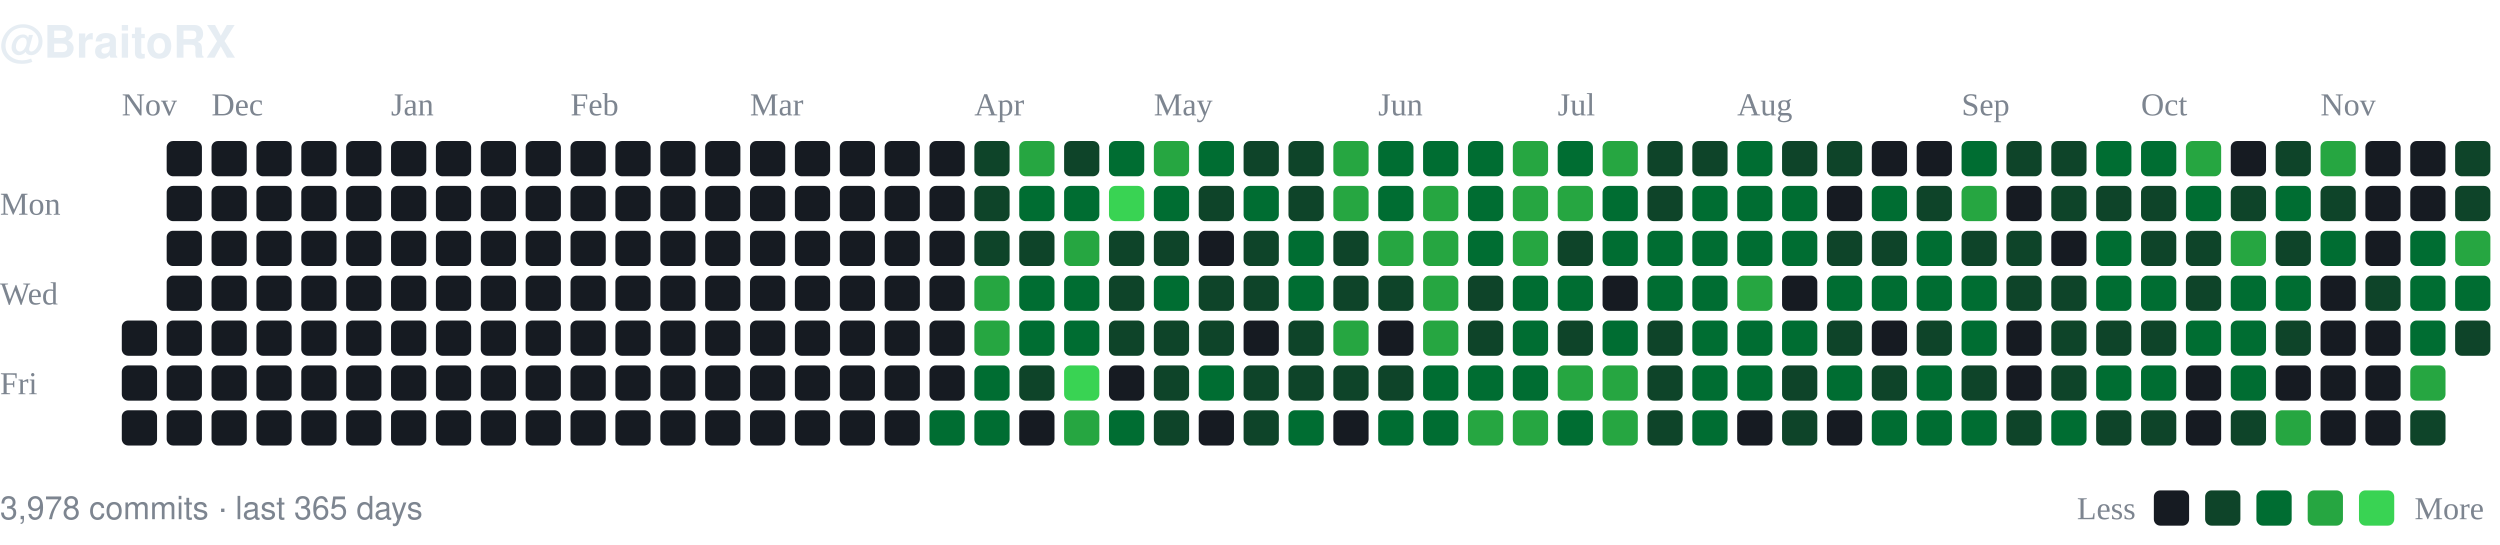
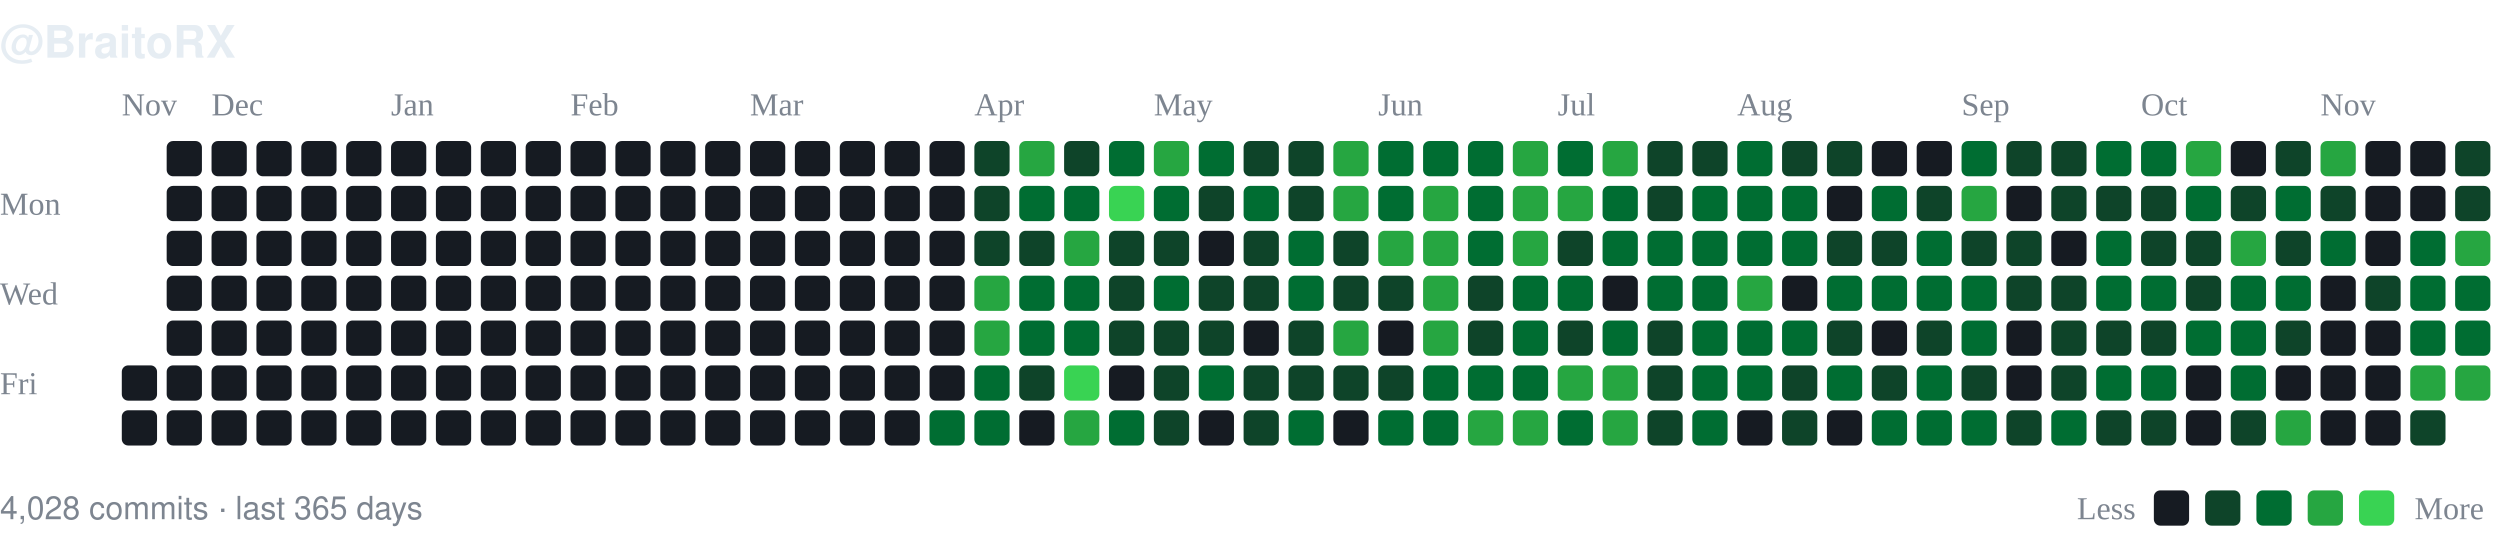
<svg xmlns="http://www.w3.org/2000/svg" width="780" height="170" viewBox="0 0 780 170" role="img">
  <text x="0" y="18" font-size="14" font-weight="600" fill="#e6edf3" font-family="ui-sans-serif,-apple-system,Segoe UI,Helvetica,Arial,sans-serif">@BraitoRX</text>
  <text x="0" y="67" font-size="10" fill="#7d8590">Mon</text>
  <text x="0" y="95" font-size="10" fill="#7d8590">Wed</text>
  <text x="0" y="123" font-size="10" fill="#7d8590">Fri</text>
  <text x="38" y="36" font-size="10" fill="#7d8590">Nov</text>
-   <rect x="38" y="100" width="11" height="11" rx="2" fill="#161b22" />
  <rect x="38" y="114" width="11" height="11" rx="2" fill="#161b22" />
  <rect x="38" y="128" width="11" height="11" rx="2" fill="#161b22" />
  <rect x="52" y="44" width="11" height="11" rx="2" fill="#161b22" />
  <rect x="52" y="58" width="11" height="11" rx="2" fill="#161b22" />
  <rect x="52" y="72" width="11" height="11" rx="2" fill="#161b22" />
  <rect x="52" y="86" width="11" height="11" rx="2" fill="#161b22" />
  <rect x="52" y="100" width="11" height="11" rx="2" fill="#161b22" />
  <rect x="52" y="114" width="11" height="11" rx="2" fill="#161b22" />
  <rect x="52" y="128" width="11" height="11" rx="2" fill="#161b22" />
  <text x="66" y="36" font-size="10" fill="#7d8590">Dec</text>
  <rect x="66" y="44" width="11" height="11" rx="2" fill="#161b22" />
  <rect x="66" y="58" width="11" height="11" rx="2" fill="#161b22" />
  <rect x="66" y="72" width="11" height="11" rx="2" fill="#161b22" />
  <rect x="66" y="86" width="11" height="11" rx="2" fill="#161b22" />
  <rect x="66" y="100" width="11" height="11" rx="2" fill="#161b22" />
  <rect x="66" y="114" width="11" height="11" rx="2" fill="#161b22" />
  <rect x="66" y="128" width="11" height="11" rx="2" fill="#161b22" />
  <rect x="80" y="44" width="11" height="11" rx="2" fill="#161b22" />
  <rect x="80" y="58" width="11" height="11" rx="2" fill="#161b22" />
  <rect x="80" y="72" width="11" height="11" rx="2" fill="#161b22" />
  <rect x="80" y="86" width="11" height="11" rx="2" fill="#161b22" />
  <rect x="80" y="100" width="11" height="11" rx="2" fill="#161b22" />
  <rect x="80" y="114" width="11" height="11" rx="2" fill="#161b22" />
  <rect x="80" y="128" width="11" height="11" rx="2" fill="#161b22" />
  <rect x="94" y="44" width="11" height="11" rx="2" fill="#161b22" />
  <rect x="94" y="58" width="11" height="11" rx="2" fill="#161b22" />
  <rect x="94" y="72" width="11" height="11" rx="2" fill="#161b22" />
  <rect x="94" y="86" width="11" height="11" rx="2" fill="#161b22" />
  <rect x="94" y="100" width="11" height="11" rx="2" fill="#161b22" />
  <rect x="94" y="114" width="11" height="11" rx="2" fill="#161b22" />
  <rect x="94" y="128" width="11" height="11" rx="2" fill="#161b22" />
  <rect x="108" y="44" width="11" height="11" rx="2" fill="#161b22" />
  <rect x="108" y="58" width="11" height="11" rx="2" fill="#161b22" />
  <rect x="108" y="72" width="11" height="11" rx="2" fill="#161b22" />
  <rect x="108" y="86" width="11" height="11" rx="2" fill="#161b22" />
  <rect x="108" y="100" width="11" height="11" rx="2" fill="#161b22" />
  <rect x="108" y="114" width="11" height="11" rx="2" fill="#161b22" />
  <rect x="108" y="128" width="11" height="11" rx="2" fill="#161b22" />
  <text x="122" y="36" font-size="10" fill="#7d8590">Jan</text>
  <rect x="122" y="44" width="11" height="11" rx="2" fill="#161b22" />
  <rect x="122" y="58" width="11" height="11" rx="2" fill="#161b22" />
  <rect x="122" y="72" width="11" height="11" rx="2" fill="#161b22" />
  <rect x="122" y="86" width="11" height="11" rx="2" fill="#161b22" />
  <rect x="122" y="100" width="11" height="11" rx="2" fill="#161b22" />
  <rect x="122" y="114" width="11" height="11" rx="2" fill="#161b22" />
  <rect x="122" y="128" width="11" height="11" rx="2" fill="#161b22" />
  <rect x="136" y="44" width="11" height="11" rx="2" fill="#161b22" />
  <rect x="136" y="58" width="11" height="11" rx="2" fill="#161b22" />
  <rect x="136" y="72" width="11" height="11" rx="2" fill="#161b22" />
  <rect x="136" y="86" width="11" height="11" rx="2" fill="#161b22" />
  <rect x="136" y="100" width="11" height="11" rx="2" fill="#161b22" />
  <rect x="136" y="114" width="11" height="11" rx="2" fill="#161b22" />
  <rect x="136" y="128" width="11" height="11" rx="2" fill="#161b22" />
  <rect x="150" y="44" width="11" height="11" rx="2" fill="#161b22" />
  <rect x="150" y="58" width="11" height="11" rx="2" fill="#161b22" />
  <rect x="150" y="72" width="11" height="11" rx="2" fill="#161b22" />
  <rect x="150" y="86" width="11" height="11" rx="2" fill="#161b22" />
  <rect x="150" y="100" width="11" height="11" rx="2" fill="#161b22" />
  <rect x="150" y="114" width="11" height="11" rx="2" fill="#161b22" />
  <rect x="150" y="128" width="11" height="11" rx="2" fill="#161b22" />
  <rect x="164" y="44" width="11" height="11" rx="2" fill="#161b22" />
  <rect x="164" y="58" width="11" height="11" rx="2" fill="#161b22" />
  <rect x="164" y="72" width="11" height="11" rx="2" fill="#161b22" />
  <rect x="164" y="86" width="11" height="11" rx="2" fill="#161b22" />
  <rect x="164" y="100" width="11" height="11" rx="2" fill="#161b22" />
  <rect x="164" y="114" width="11" height="11" rx="2" fill="#161b22" />
  <rect x="164" y="128" width="11" height="11" rx="2" fill="#161b22" />
  <text x="178" y="36" font-size="10" fill="#7d8590">Feb</text>
  <rect x="178" y="44" width="11" height="11" rx="2" fill="#161b22" />
  <rect x="178" y="58" width="11" height="11" rx="2" fill="#161b22" />
  <rect x="178" y="72" width="11" height="11" rx="2" fill="#161b22" />
  <rect x="178" y="86" width="11" height="11" rx="2" fill="#161b22" />
  <rect x="178" y="100" width="11" height="11" rx="2" fill="#161b22" />
  <rect x="178" y="114" width="11" height="11" rx="2" fill="#161b22" />
  <rect x="178" y="128" width="11" height="11" rx="2" fill="#161b22" />
  <rect x="192" y="44" width="11" height="11" rx="2" fill="#161b22" />
  <rect x="192" y="58" width="11" height="11" rx="2" fill="#161b22" />
  <rect x="192" y="72" width="11" height="11" rx="2" fill="#161b22" />
  <rect x="192" y="86" width="11" height="11" rx="2" fill="#161b22" />
  <rect x="192" y="100" width="11" height="11" rx="2" fill="#161b22" />
  <rect x="192" y="114" width="11" height="11" rx="2" fill="#161b22" />
  <rect x="192" y="128" width="11" height="11" rx="2" fill="#161b22" />
  <rect x="206" y="44" width="11" height="11" rx="2" fill="#161b22" />
  <rect x="206" y="58" width="11" height="11" rx="2" fill="#161b22" />
  <rect x="206" y="72" width="11" height="11" rx="2" fill="#161b22" />
  <rect x="206" y="86" width="11" height="11" rx="2" fill="#161b22" />
  <rect x="206" y="100" width="11" height="11" rx="2" fill="#161b22" />
  <rect x="206" y="114" width="11" height="11" rx="2" fill="#161b22" />
  <rect x="206" y="128" width="11" height="11" rx="2" fill="#161b22" />
  <rect x="220" y="44" width="11" height="11" rx="2" fill="#161b22" />
  <rect x="220" y="58" width="11" height="11" rx="2" fill="#161b22" />
  <rect x="220" y="72" width="11" height="11" rx="2" fill="#161b22" />
  <rect x="220" y="86" width="11" height="11" rx="2" fill="#161b22" />
  <rect x="220" y="100" width="11" height="11" rx="2" fill="#161b22" />
  <rect x="220" y="114" width="11" height="11" rx="2" fill="#161b22" />
  <rect x="220" y="128" width="11" height="11" rx="2" fill="#161b22" />
  <text x="234" y="36" font-size="10" fill="#7d8590">Mar</text>
  <rect x="234" y="44" width="11" height="11" rx="2" fill="#161b22" />
  <rect x="234" y="58" width="11" height="11" rx="2" fill="#161b22" />
  <rect x="234" y="72" width="11" height="11" rx="2" fill="#161b22" />
  <rect x="234" y="86" width="11" height="11" rx="2" fill="#161b22" />
  <rect x="234" y="100" width="11" height="11" rx="2" fill="#161b22" />
  <rect x="234" y="114" width="11" height="11" rx="2" fill="#161b22" />
  <rect x="234" y="128" width="11" height="11" rx="2" fill="#161b22" />
  <rect x="248" y="44" width="11" height="11" rx="2" fill="#161b22" />
  <rect x="248" y="58" width="11" height="11" rx="2" fill="#161b22" />
  <rect x="248" y="72" width="11" height="11" rx="2" fill="#161b22" />
  <rect x="248" y="86" width="11" height="11" rx="2" fill="#161b22" />
  <rect x="248" y="100" width="11" height="11" rx="2" fill="#161b22" />
  <rect x="248" y="114" width="11" height="11" rx="2" fill="#161b22" />
  <rect x="248" y="128" width="11" height="11" rx="2" fill="#161b22" />
  <rect x="262" y="44" width="11" height="11" rx="2" fill="#161b22" />
  <rect x="262" y="58" width="11" height="11" rx="2" fill="#161b22" />
  <rect x="262" y="72" width="11" height="11" rx="2" fill="#161b22" />
  <rect x="262" y="86" width="11" height="11" rx="2" fill="#161b22" />
  <rect x="262" y="100" width="11" height="11" rx="2" fill="#161b22" />
  <rect x="262" y="114" width="11" height="11" rx="2" fill="#161b22" />
  <rect x="262" y="128" width="11" height="11" rx="2" fill="#161b22" />
  <rect x="276" y="44" width="11" height="11" rx="2" fill="#161b22" />
  <rect x="276" y="58" width="11" height="11" rx="2" fill="#161b22" />
  <rect x="276" y="72" width="11" height="11" rx="2" fill="#161b22" />
  <rect x="276" y="86" width="11" height="11" rx="2" fill="#161b22" />
  <rect x="276" y="100" width="11" height="11" rx="2" fill="#161b22" />
  <rect x="276" y="114" width="11" height="11" rx="2" fill="#161b22" />
  <rect x="276" y="128" width="11" height="11" rx="2" fill="#161b22" />
  <rect x="290" y="44" width="11" height="11" rx="2" fill="#161b22" />
  <rect x="290" y="58" width="11" height="11" rx="2" fill="#161b22" />
  <rect x="290" y="72" width="11" height="11" rx="2" fill="#161b22" />
  <rect x="290" y="86" width="11" height="11" rx="2" fill="#161b22" />
  <rect x="290" y="100" width="11" height="11" rx="2" fill="#161b22" />
  <rect x="290" y="114" width="11" height="11" rx="2" fill="#161b22" />
  <rect x="290" y="128" width="11" height="11" rx="2" fill="#006d32" />
  <text x="304" y="36" font-size="10" fill="#7d8590">Apr</text>
  <rect x="304" y="44" width="11" height="11" rx="2" fill="#0e4429" />
  <rect x="304" y="58" width="11" height="11" rx="2" fill="#0e4429" />
  <rect x="304" y="72" width="11" height="11" rx="2" fill="#0e4429" />
  <rect x="304" y="86" width="11" height="11" rx="2" fill="#26a641" />
  <rect x="304" y="100" width="11" height="11" rx="2" fill="#26a641" />
  <rect x="304" y="114" width="11" height="11" rx="2" fill="#006d32" />
  <rect x="304" y="128" width="11" height="11" rx="2" fill="#006d32" />
  <rect x="318" y="44" width="11" height="11" rx="2" fill="#26a641" />
  <rect x="318" y="58" width="11" height="11" rx="2" fill="#006d32" />
  <rect x="318" y="72" width="11" height="11" rx="2" fill="#0e4429" />
  <rect x="318" y="86" width="11" height="11" rx="2" fill="#006d32" />
  <rect x="318" y="100" width="11" height="11" rx="2" fill="#006d32" />
  <rect x="318" y="114" width="11" height="11" rx="2" fill="#0e4429" />
  <rect x="318" y="128" width="11" height="11" rx="2" fill="#161b22" />
  <rect x="332" y="44" width="11" height="11" rx="2" fill="#0e4429" />
  <rect x="332" y="58" width="11" height="11" rx="2" fill="#006d32" />
  <rect x="332" y="72" width="11" height="11" rx="2" fill="#26a641" />
  <rect x="332" y="86" width="11" height="11" rx="2" fill="#006d32" />
  <rect x="332" y="100" width="11" height="11" rx="2" fill="#006d32" />
  <rect x="332" y="114" width="11" height="11" rx="2" fill="#39d353" />
  <rect x="332" y="128" width="11" height="11" rx="2" fill="#26a641" />
  <rect x="346" y="44" width="11" height="11" rx="2" fill="#006d32" />
  <rect x="346" y="58" width="11" height="11" rx="2" fill="#39d353" />
  <rect x="346" y="72" width="11" height="11" rx="2" fill="#0e4429" />
  <rect x="346" y="86" width="11" height="11" rx="2" fill="#0e4429" />
  <rect x="346" y="100" width="11" height="11" rx="2" fill="#0e4429" />
  <rect x="346" y="114" width="11" height="11" rx="2" fill="#161b22" />
  <rect x="346" y="128" width="11" height="11" rx="2" fill="#006d32" />
  <text x="360" y="36" font-size="10" fill="#7d8590">May</text>
  <rect x="360" y="44" width="11" height="11" rx="2" fill="#26a641" />
  <rect x="360" y="58" width="11" height="11" rx="2" fill="#006d32" />
  <rect x="360" y="72" width="11" height="11" rx="2" fill="#0e4429" />
  <rect x="360" y="86" width="11" height="11" rx="2" fill="#006d32" />
  <rect x="360" y="100" width="11" height="11" rx="2" fill="#0e4429" />
  <rect x="360" y="114" width="11" height="11" rx="2" fill="#0e4429" />
  <rect x="360" y="128" width="11" height="11" rx="2" fill="#0e4429" />
  <rect x="374" y="44" width="11" height="11" rx="2" fill="#006d32" />
  <rect x="374" y="58" width="11" height="11" rx="2" fill="#0e4429" />
  <rect x="374" y="72" width="11" height="11" rx="2" fill="#161b22" />
  <rect x="374" y="86" width="11" height="11" rx="2" fill="#0e4429" />
  <rect x="374" y="100" width="11" height="11" rx="2" fill="#0e4429" />
  <rect x="374" y="114" width="11" height="11" rx="2" fill="#006d32" />
  <rect x="374" y="128" width="11" height="11" rx="2" fill="#161b22" />
  <rect x="388" y="44" width="11" height="11" rx="2" fill="#0e4429" />
  <rect x="388" y="58" width="11" height="11" rx="2" fill="#006d32" />
  <rect x="388" y="72" width="11" height="11" rx="2" fill="#0e4429" />
  <rect x="388" y="86" width="11" height="11" rx="2" fill="#0e4429" />
  <rect x="388" y="100" width="11" height="11" rx="2" fill="#161b22" />
  <rect x="388" y="114" width="11" height="11" rx="2" fill="#0e4429" />
  <rect x="388" y="128" width="11" height="11" rx="2" fill="#0e4429" />
  <rect x="402" y="44" width="11" height="11" rx="2" fill="#0e4429" />
  <rect x="402" y="58" width="11" height="11" rx="2" fill="#0e4429" />
  <rect x="402" y="72" width="11" height="11" rx="2" fill="#006d32" />
  <rect x="402" y="86" width="11" height="11" rx="2" fill="#006d32" />
  <rect x="402" y="100" width="11" height="11" rx="2" fill="#0e4429" />
  <rect x="402" y="114" width="11" height="11" rx="2" fill="#0e4429" />
  <rect x="402" y="128" width="11" height="11" rx="2" fill="#006d32" />
  <rect x="416" y="44" width="11" height="11" rx="2" fill="#26a641" />
  <rect x="416" y="58" width="11" height="11" rx="2" fill="#26a641" />
  <rect x="416" y="72" width="11" height="11" rx="2" fill="#0e4429" />
  <rect x="416" y="86" width="11" height="11" rx="2" fill="#0e4429" />
  <rect x="416" y="100" width="11" height="11" rx="2" fill="#26a641" />
  <rect x="416" y="114" width="11" height="11" rx="2" fill="#0e4429" />
  <rect x="416" y="128" width="11" height="11" rx="2" fill="#161b22" />
  <text x="430" y="36" font-size="10" fill="#7d8590">Jun</text>
  <rect x="430" y="44" width="11" height="11" rx="2" fill="#006d32" />
  <rect x="430" y="58" width="11" height="11" rx="2" fill="#006d32" />
  <rect x="430" y="72" width="11" height="11" rx="2" fill="#26a641" />
  <rect x="430" y="86" width="11" height="11" rx="2" fill="#0e4429" />
  <rect x="430" y="100" width="11" height="11" rx="2" fill="#161b22" />
  <rect x="430" y="114" width="11" height="11" rx="2" fill="#0e4429" />
  <rect x="430" y="128" width="11" height="11" rx="2" fill="#006d32" />
  <rect x="444" y="44" width="11" height="11" rx="2" fill="#006d32" />
  <rect x="444" y="58" width="11" height="11" rx="2" fill="#26a641" />
  <rect x="444" y="72" width="11" height="11" rx="2" fill="#26a641" />
  <rect x="444" y="86" width="11" height="11" rx="2" fill="#26a641" />
  <rect x="444" y="100" width="11" height="11" rx="2" fill="#26a641" />
  <rect x="444" y="114" width="11" height="11" rx="2" fill="#006d32" />
  <rect x="444" y="128" width="11" height="11" rx="2" fill="#006d32" />
  <rect x="458" y="44" width="11" height="11" rx="2" fill="#006d32" />
  <rect x="458" y="58" width="11" height="11" rx="2" fill="#006d32" />
  <rect x="458" y="72" width="11" height="11" rx="2" fill="#006d32" />
  <rect x="458" y="86" width="11" height="11" rx="2" fill="#0e4429" />
  <rect x="458" y="100" width="11" height="11" rx="2" fill="#0e4429" />
  <rect x="458" y="114" width="11" height="11" rx="2" fill="#006d32" />
  <rect x="458" y="128" width="11" height="11" rx="2" fill="#26a641" />
  <rect x="472" y="44" width="11" height="11" rx="2" fill="#26a641" />
  <rect x="472" y="58" width="11" height="11" rx="2" fill="#26a641" />
  <rect x="472" y="72" width="11" height="11" rx="2" fill="#26a641" />
  <rect x="472" y="86" width="11" height="11" rx="2" fill="#006d32" />
  <rect x="472" y="100" width="11" height="11" rx="2" fill="#006d32" />
  <rect x="472" y="114" width="11" height="11" rx="2" fill="#006d32" />
  <rect x="472" y="128" width="11" height="11" rx="2" fill="#26a641" />
  <text x="486" y="36" font-size="10" fill="#7d8590">Jul</text>
  <rect x="486" y="44" width="11" height="11" rx="2" fill="#006d32" />
  <rect x="486" y="58" width="11" height="11" rx="2" fill="#26a641" />
  <rect x="486" y="72" width="11" height="11" rx="2" fill="#0e4429" />
  <rect x="486" y="86" width="11" height="11" rx="2" fill="#006d32" />
  <rect x="486" y="100" width="11" height="11" rx="2" fill="#0e4429" />
  <rect x="486" y="114" width="11" height="11" rx="2" fill="#26a641" />
  <rect x="486" y="128" width="11" height="11" rx="2" fill="#006d32" />
  <rect x="500" y="44" width="11" height="11" rx="2" fill="#26a641" />
  <rect x="500" y="58" width="11" height="11" rx="2" fill="#006d32" />
  <rect x="500" y="72" width="11" height="11" rx="2" fill="#006d32" />
  <rect x="500" y="86" width="11" height="11" rx="2" fill="#161b22" />
  <rect x="500" y="100" width="11" height="11" rx="2" fill="#006d32" />
  <rect x="500" y="114" width="11" height="11" rx="2" fill="#26a641" />
  <rect x="500" y="128" width="11" height="11" rx="2" fill="#26a641" />
  <rect x="514" y="44" width="11" height="11" rx="2" fill="#0e4429" />
  <rect x="514" y="58" width="11" height="11" rx="2" fill="#0e4429" />
  <rect x="514" y="72" width="11" height="11" rx="2" fill="#006d32" />
  <rect x="514" y="86" width="11" height="11" rx="2" fill="#006d32" />
  <rect x="514" y="100" width="11" height="11" rx="2" fill="#0e4429" />
  <rect x="514" y="114" width="11" height="11" rx="2" fill="#0e4429" />
  <rect x="514" y="128" width="11" height="11" rx="2" fill="#0e4429" />
  <rect x="528" y="44" width="11" height="11" rx="2" fill="#0e4429" />
  <rect x="528" y="58" width="11" height="11" rx="2" fill="#006d32" />
  <rect x="528" y="72" width="11" height="11" rx="2" fill="#006d32" />
  <rect x="528" y="86" width="11" height="11" rx="2" fill="#006d32" />
  <rect x="528" y="100" width="11" height="11" rx="2" fill="#006d32" />
  <rect x="528" y="114" width="11" height="11" rx="2" fill="#006d32" />
  <rect x="528" y="128" width="11" height="11" rx="2" fill="#006d32" />
  <text x="542" y="36" font-size="10" fill="#7d8590">Aug</text>
  <rect x="542" y="44" width="11" height="11" rx="2" fill="#006d32" />
  <rect x="542" y="58" width="11" height="11" rx="2" fill="#006d32" />
  <rect x="542" y="72" width="11" height="11" rx="2" fill="#006d32" />
  <rect x="542" y="86" width="11" height="11" rx="2" fill="#26a641" />
  <rect x="542" y="100" width="11" height="11" rx="2" fill="#006d32" />
  <rect x="542" y="114" width="11" height="11" rx="2" fill="#006d32" />
  <rect x="542" y="128" width="11" height="11" rx="2" fill="#161b22" />
  <rect x="556" y="44" width="11" height="11" rx="2" fill="#0e4429" />
  <rect x="556" y="58" width="11" height="11" rx="2" fill="#006d32" />
  <rect x="556" y="72" width="11" height="11" rx="2" fill="#006d32" />
  <rect x="556" y="86" width="11" height="11" rx="2" fill="#161b22" />
  <rect x="556" y="100" width="11" height="11" rx="2" fill="#006d32" />
  <rect x="556" y="114" width="11" height="11" rx="2" fill="#0e4429" />
  <rect x="556" y="128" width="11" height="11" rx="2" fill="#0e4429" />
  <rect x="570" y="44" width="11" height="11" rx="2" fill="#0e4429" />
  <rect x="570" y="58" width="11" height="11" rx="2" fill="#161b22" />
  <rect x="570" y="72" width="11" height="11" rx="2" fill="#0e4429" />
  <rect x="570" y="86" width="11" height="11" rx="2" fill="#006d32" />
  <rect x="570" y="100" width="11" height="11" rx="2" fill="#0e4429" />
  <rect x="570" y="114" width="11" height="11" rx="2" fill="#006d32" />
  <rect x="570" y="128" width="11" height="11" rx="2" fill="#161b22" />
  <rect x="584" y="44" width="11" height="11" rx="2" fill="#161b22" />
  <rect x="584" y="58" width="11" height="11" rx="2" fill="#006d32" />
  <rect x="584" y="72" width="11" height="11" rx="2" fill="#0e4429" />
  <rect x="584" y="86" width="11" height="11" rx="2" fill="#006d32" />
  <rect x="584" y="100" width="11" height="11" rx="2" fill="#161b22" />
  <rect x="584" y="114" width="11" height="11" rx="2" fill="#0e4429" />
  <rect x="584" y="128" width="11" height="11" rx="2" fill="#006d32" />
  <rect x="598" y="44" width="11" height="11" rx="2" fill="#161b22" />
  <rect x="598" y="58" width="11" height="11" rx="2" fill="#0e4429" />
  <rect x="598" y="72" width="11" height="11" rx="2" fill="#006d32" />
  <rect x="598" y="86" width="11" height="11" rx="2" fill="#006d32" />
  <rect x="598" y="100" width="11" height="11" rx="2" fill="#0e4429" />
  <rect x="598" y="114" width="11" height="11" rx="2" fill="#006d32" />
  <rect x="598" y="128" width="11" height="11" rx="2" fill="#006d32" />
  <text x="612" y="36" font-size="10" fill="#7d8590">Sep</text>
  <rect x="612" y="44" width="11" height="11" rx="2" fill="#006d32" />
  <rect x="612" y="58" width="11" height="11" rx="2" fill="#26a641" />
  <rect x="612" y="72" width="11" height="11" rx="2" fill="#0e4429" />
  <rect x="612" y="86" width="11" height="11" rx="2" fill="#006d32" />
  <rect x="612" y="100" width="11" height="11" rx="2" fill="#006d32" />
  <rect x="612" y="114" width="11" height="11" rx="2" fill="#0e4429" />
  <rect x="612" y="128" width="11" height="11" rx="2" fill="#006d32" />
  <rect x="626" y="44" width="11" height="11" rx="2" fill="#0e4429" />
  <rect x="626" y="58" width="11" height="11" rx="2" fill="#161b22" />
  <rect x="626" y="72" width="11" height="11" rx="2" fill="#0e4429" />
  <rect x="626" y="86" width="11" height="11" rx="2" fill="#0e4429" />
  <rect x="626" y="100" width="11" height="11" rx="2" fill="#161b22" />
  <rect x="626" y="114" width="11" height="11" rx="2" fill="#161b22" />
  <rect x="626" y="128" width="11" height="11" rx="2" fill="#0e4429" />
  <rect x="640" y="44" width="11" height="11" rx="2" fill="#0e4429" />
  <rect x="640" y="58" width="11" height="11" rx="2" fill="#0e4429" />
  <rect x="640" y="72" width="11" height="11" rx="2" fill="#161b22" />
  <rect x="640" y="86" width="11" height="11" rx="2" fill="#0e4429" />
  <rect x="640" y="100" width="11" height="11" rx="2" fill="#0e4429" />
  <rect x="640" y="114" width="11" height="11" rx="2" fill="#0e4429" />
  <rect x="640" y="128" width="11" height="11" rx="2" fill="#006d32" />
  <rect x="654" y="44" width="11" height="11" rx="2" fill="#006d32" />
  <rect x="654" y="58" width="11" height="11" rx="2" fill="#0e4429" />
  <rect x="654" y="72" width="11" height="11" rx="2" fill="#006d32" />
  <rect x="654" y="86" width="11" height="11" rx="2" fill="#006d32" />
  <rect x="654" y="100" width="11" height="11" rx="2" fill="#0e4429" />
  <rect x="654" y="114" width="11" height="11" rx="2" fill="#006d32" />
  <rect x="654" y="128" width="11" height="11" rx="2" fill="#0e4429" />
  <text x="668" y="36" font-size="10" fill="#7d8590">Oct</text>
  <rect x="668" y="44" width="11" height="11" rx="2" fill="#006d32" />
  <rect x="668" y="58" width="11" height="11" rx="2" fill="#0e4429" />
  <rect x="668" y="72" width="11" height="11" rx="2" fill="#0e4429" />
  <rect x="668" y="86" width="11" height="11" rx="2" fill="#006d32" />
  <rect x="668" y="100" width="11" height="11" rx="2" fill="#0e4429" />
  <rect x="668" y="114" width="11" height="11" rx="2" fill="#006d32" />
  <rect x="668" y="128" width="11" height="11" rx="2" fill="#0e4429" />
  <rect x="682" y="44" width="11" height="11" rx="2" fill="#26a641" />
  <rect x="682" y="58" width="11" height="11" rx="2" fill="#006d32" />
  <rect x="682" y="72" width="11" height="11" rx="2" fill="#0e4429" />
  <rect x="682" y="86" width="11" height="11" rx="2" fill="#0e4429" />
  <rect x="682" y="100" width="11" height="11" rx="2" fill="#006d32" />
  <rect x="682" y="114" width="11" height="11" rx="2" fill="#161b22" />
  <rect x="682" y="128" width="11" height="11" rx="2" fill="#161b22" />
  <rect x="696" y="44" width="11" height="11" rx="2" fill="#161b22" />
  <rect x="696" y="58" width="11" height="11" rx="2" fill="#0e4429" />
  <rect x="696" y="72" width="11" height="11" rx="2" fill="#26a641" />
  <rect x="696" y="86" width="11" height="11" rx="2" fill="#006d32" />
  <rect x="696" y="100" width="11" height="11" rx="2" fill="#006d32" />
  <rect x="696" y="114" width="11" height="11" rx="2" fill="#006d32" />
  <rect x="696" y="128" width="11" height="11" rx="2" fill="#0e4429" />
  <rect x="710" y="44" width="11" height="11" rx="2" fill="#0e4429" />
  <rect x="710" y="58" width="11" height="11" rx="2" fill="#006d32" />
  <rect x="710" y="72" width="11" height="11" rx="2" fill="#0e4429" />
  <rect x="710" y="86" width="11" height="11" rx="2" fill="#006d32" />
  <rect x="710" y="100" width="11" height="11" rx="2" fill="#0e4429" />
  <rect x="710" y="114" width="11" height="11" rx="2" fill="#161b22" />
  <rect x="710" y="128" width="11" height="11" rx="2" fill="#26a641" />
  <text x="724" y="36" font-size="10" fill="#7d8590">Nov</text>
  <rect x="724" y="44" width="11" height="11" rx="2" fill="#26a641" />
  <rect x="724" y="58" width="11" height="11" rx="2" fill="#0e4429" />
  <rect x="724" y="72" width="11" height="11" rx="2" fill="#006d32" />
  <rect x="724" y="86" width="11" height="11" rx="2" fill="#161b22" />
  <rect x="724" y="100" width="11" height="11" rx="2" fill="#161b22" />
  <rect x="724" y="114" width="11" height="11" rx="2" fill="#161b22" />
  <rect x="724" y="128" width="11" height="11" rx="2" fill="#161b22" />
  <rect x="738" y="44" width="11" height="11" rx="2" fill="#161b22" />
  <rect x="738" y="58" width="11" height="11" rx="2" fill="#161b22" />
  <rect x="738" y="72" width="11" height="11" rx="2" fill="#161b22" />
  <rect x="738" y="86" width="11" height="11" rx="2" fill="#0e4429" />
  <rect x="738" y="100" width="11" height="11" rx="2" fill="#161b22" />
  <rect x="738" y="114" width="11" height="11" rx="2" fill="#161b22" />
  <rect x="738" y="128" width="11" height="11" rx="2" fill="#161b22" />
  <rect x="752" y="44" width="11" height="11" rx="2" fill="#161b22" />
  <rect x="752" y="58" width="11" height="11" rx="2" fill="#161b22" />
  <rect x="752" y="72" width="11" height="11" rx="2" fill="#006d32" />
  <rect x="752" y="86" width="11" height="11" rx="2" fill="#006d32" />
  <rect x="752" y="100" width="11" height="11" rx="2" fill="#006d32" />
  <rect x="752" y="114" width="11" height="11" rx="2" fill="#26a641" />
  <rect x="752" y="128" width="11" height="11" rx="2" fill="#0e4429" />
  <rect x="766" y="44" width="11" height="11" rx="2" fill="#0e4429" />
  <rect x="766" y="58" width="11" height="11" rx="2" fill="#0e4429" />
  <rect x="766" y="72" width="11" height="11" rx="2" fill="#26a641" />
  <rect x="766" y="86" width="11" height="11" rx="2" fill="#006d32" />
-   <rect x="766" y="100" width="11" height="11" rx="2" fill="#0e4429" />
+   <rect x="766" y="100" width="11" height="11" rx="2" fill="#006d32" />
+   <rect x="766" y="114" width="11" height="11" rx="2" fill="#26a641" />
  <text x="648" y="162" font-size="10" fill="#7d8590">Less</text>
  <rect x="672" y="153" width="11" height="11" rx="2" fill="#161b22" />
  <rect x="688" y="153" width="11" height="11" rx="2" fill="#0e4429" />
  <rect x="704" y="153" width="11" height="11" rx="2" fill="#006d32" />
  <rect x="720" y="153" width="11" height="11" rx="2" fill="#26a641" />
  <rect x="736" y="153" width="11" height="11" rx="2" fill="#39d353" />
  <text x="775" y="162" font-size="10" fill="#7d8590" text-anchor="end">More</text>
-   <text x="0" y="162" font-size="10" fill="#7d8590" font-family="ui-sans-serif,-apple-system,Segoe UI,Helvetica,Arial,sans-serif">3,978 commits · last 365 days</text>
+   <text x="0" y="162" font-size="10" fill="#7d8590" font-family="ui-sans-serif,-apple-system,Segoe UI,Helvetica,Arial,sans-serif">4,028 commits · last 365 days</text>
</svg>
